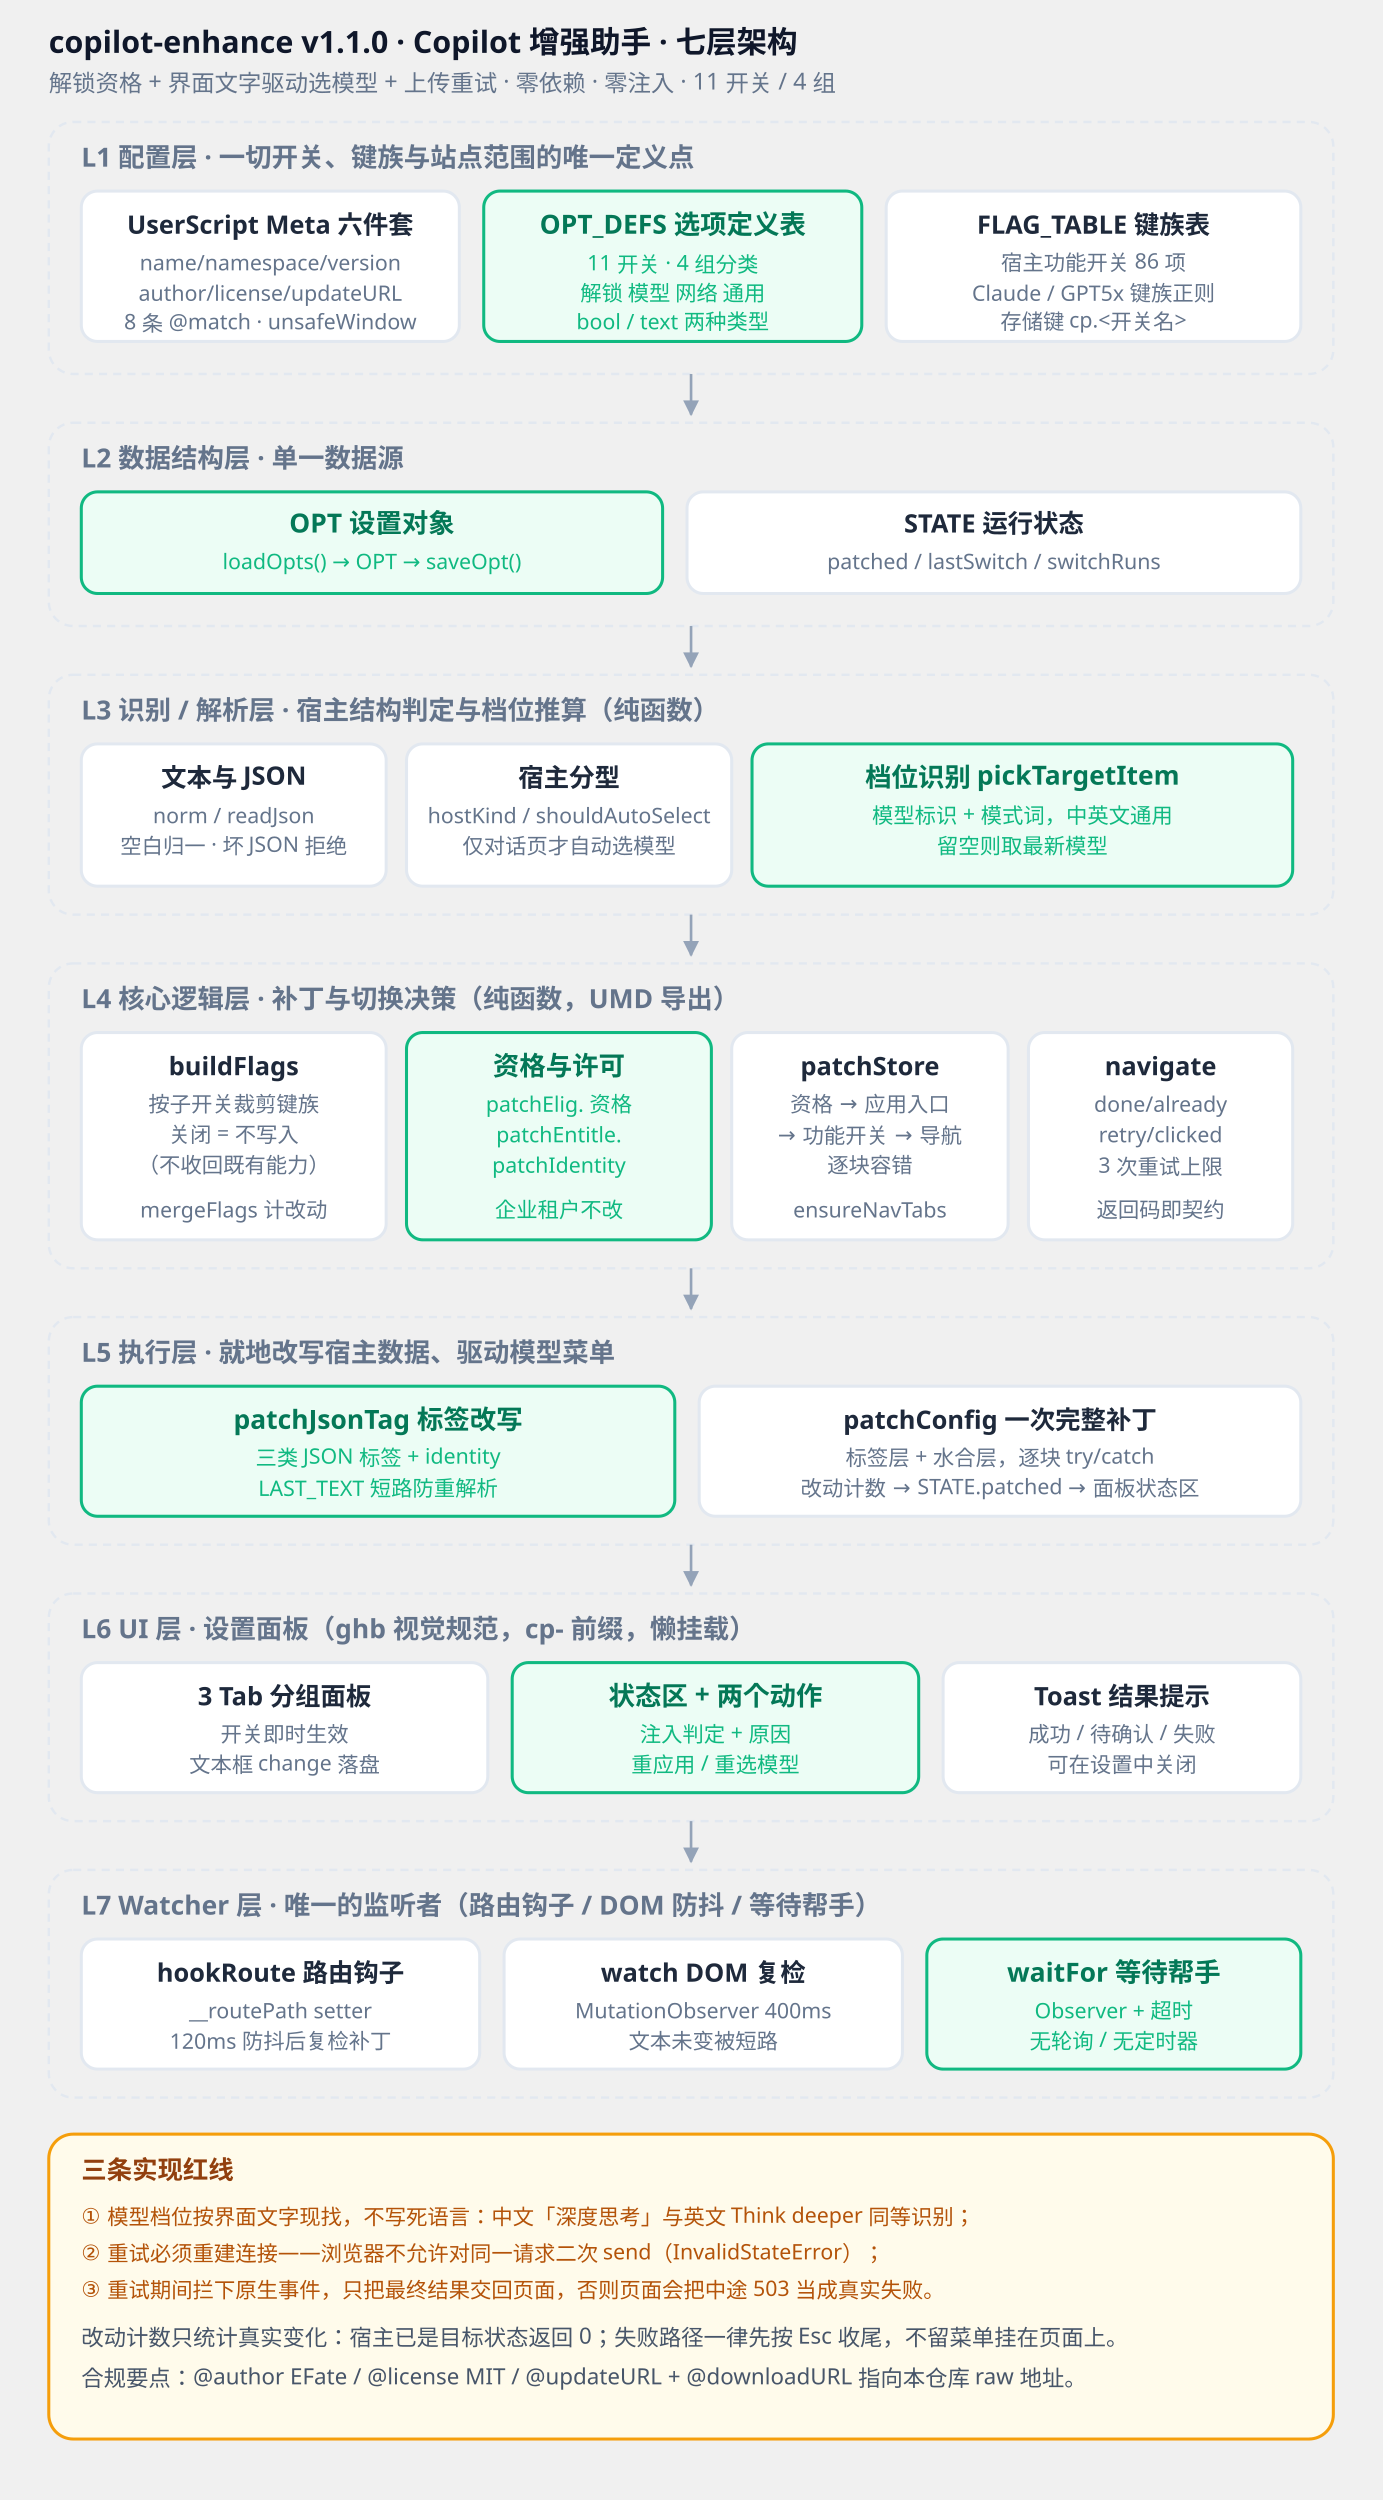
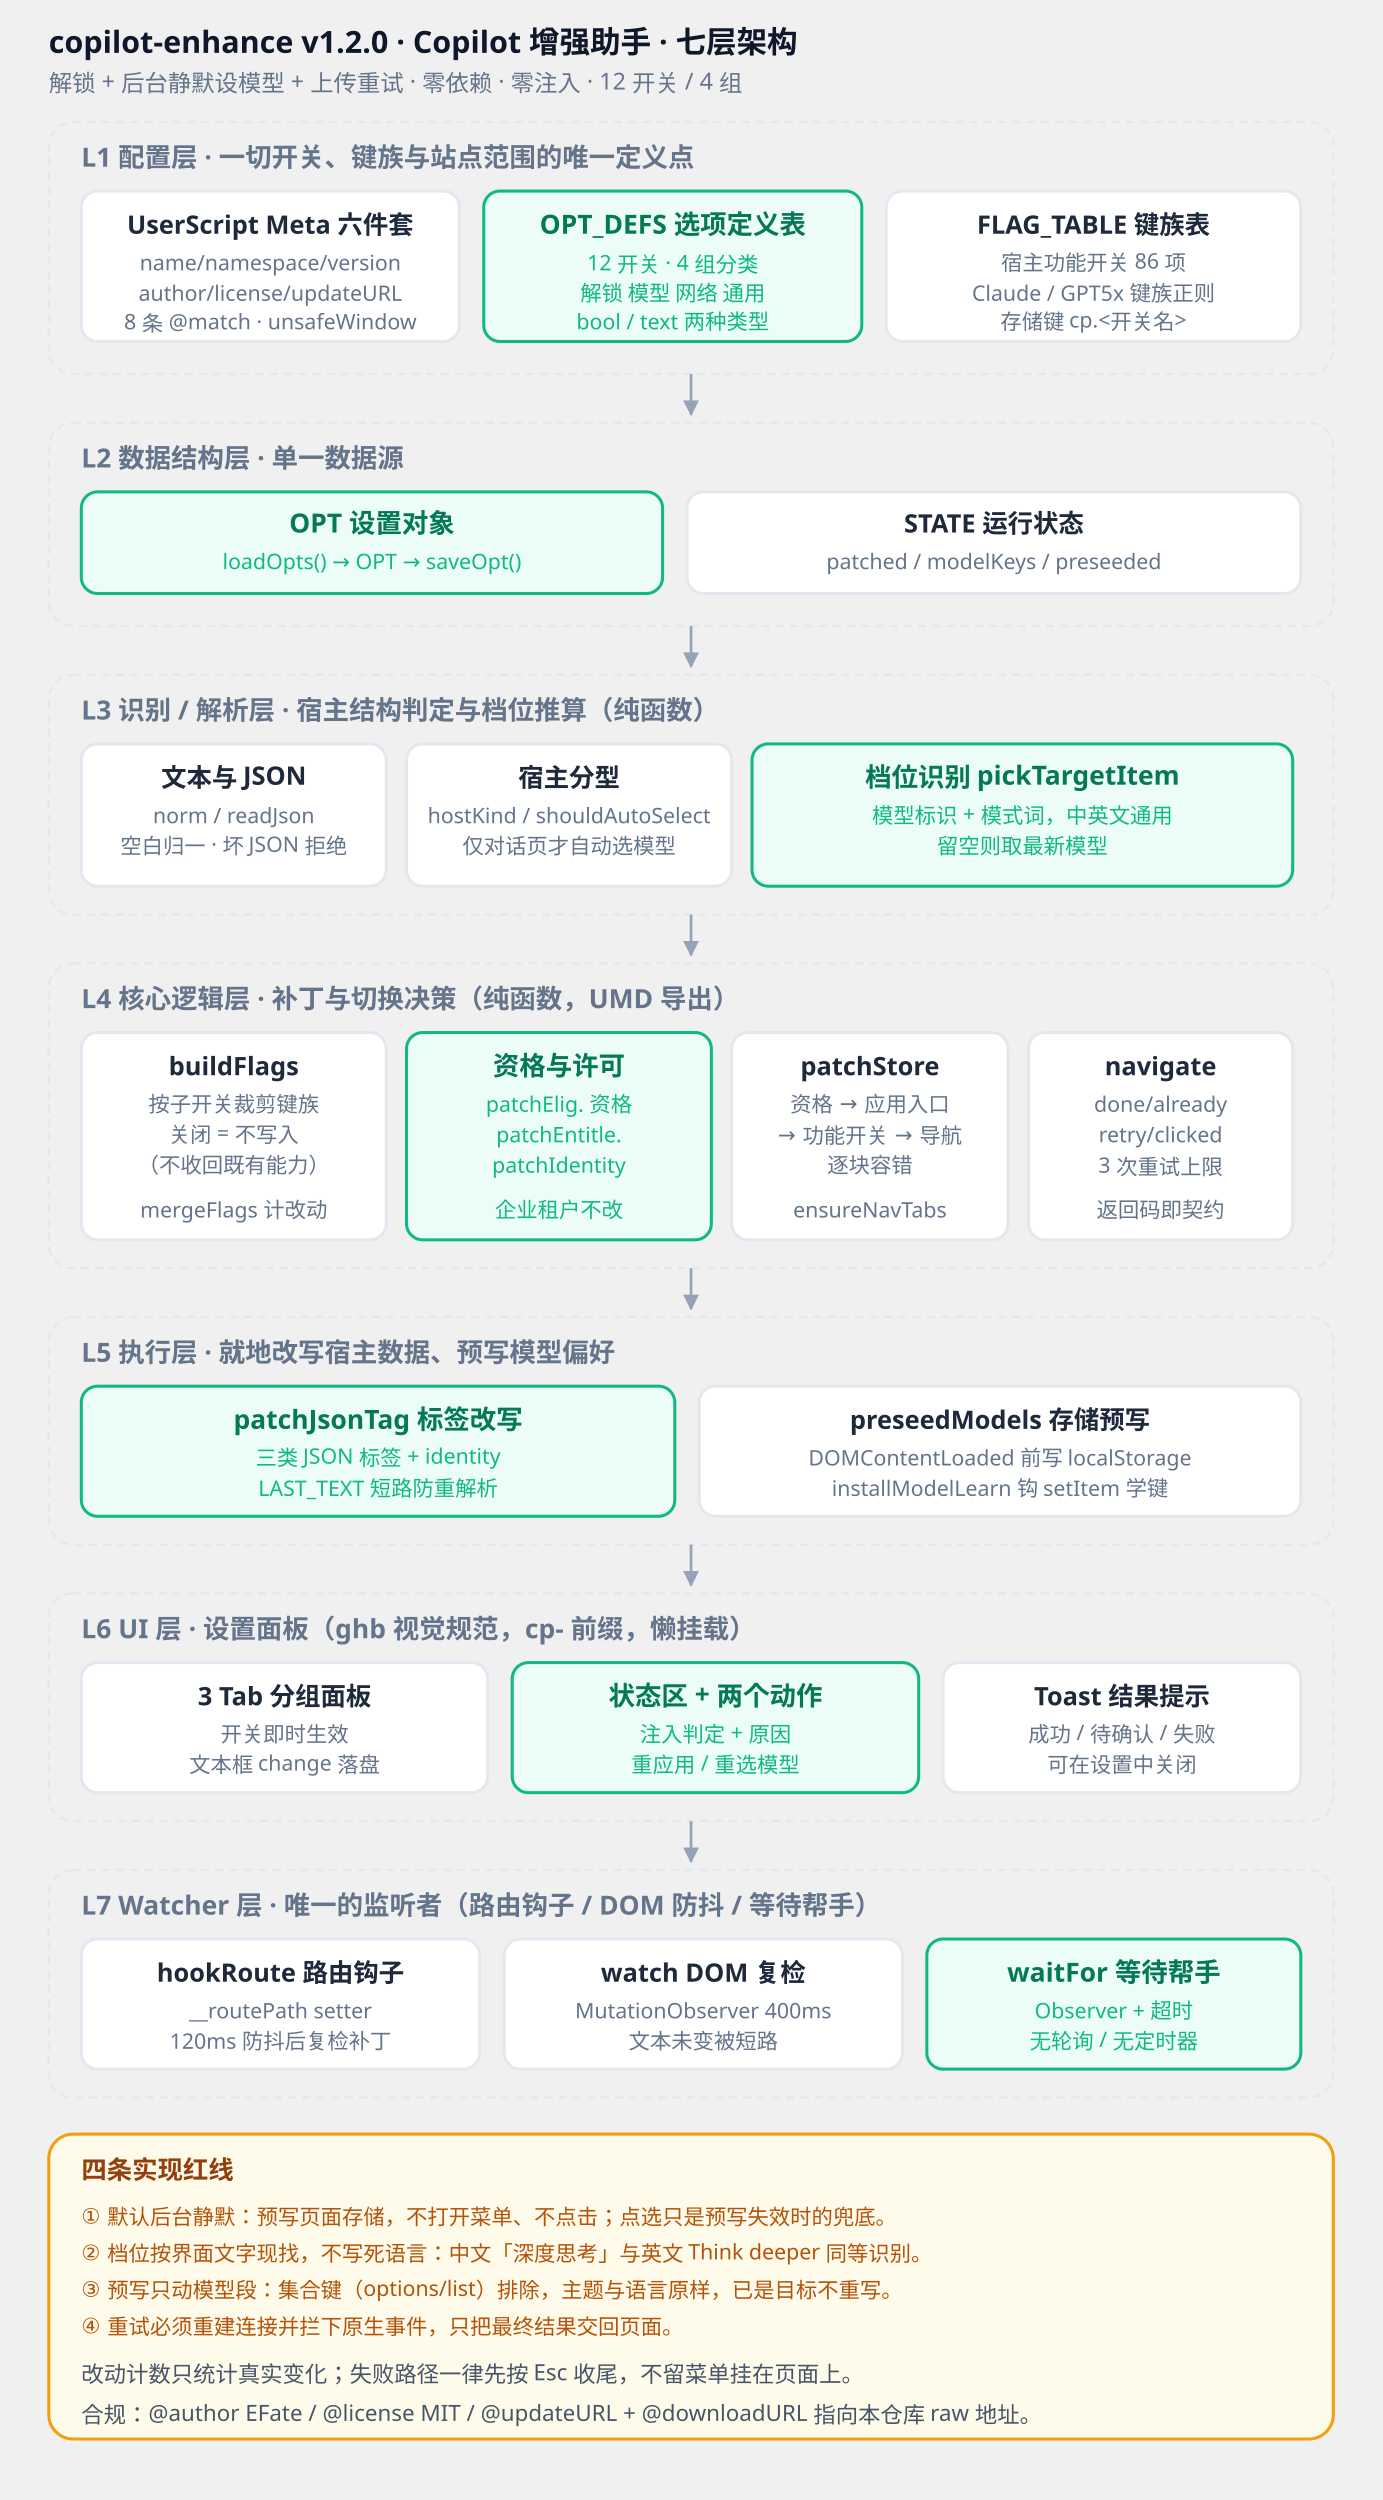
<svg xmlns="http://www.w3.org/2000/svg" viewBox="0 0 680 1230">
  <defs>
    <style>
      .layer { fill: none; stroke: #e2e8f0; stroke-width: 1.2; stroke-dasharray: 4 3; }
      .layer-title { font-family: sans-serif; font-size: 13px; font-weight: 600; fill: #64748b; }
      .node { fill: #ffffff; stroke: #e2e8f0; stroke-width: 1.5; }
      .nt { font-family: sans-serif; font-size: 12.5px; font-weight: 600; fill: #1e293b; }
      .nd { font-family: sans-serif; font-size: 10.5px; fill: #64748b; }
      .arrow { stroke: #94a3b8; stroke-width: 1.3; fill: none; }
      .band { fill: #ecfdf5; stroke: #10b981; stroke-width: 1.5; }
      .band-t { font-family: sans-serif; font-size: 13px; font-weight: 700; fill: #047857; }
      .band-d { font-family: sans-serif; font-size: 10.5px; fill: #10b981; }
      .warn { fill: #fffbeb; stroke: #f59e0b; stroke-width: 1.5; }
      .warn-t { font-family: sans-serif; font-size: 12.5px; font-weight: 600; fill: #92400e; }
      .warn-d { font-family: sans-serif; font-size: 10.5px; fill: #b45309; }
      .h1 { font-family: sans-serif; font-size: 15px; font-weight: 700; fill: #0f172a; }
      .h2 { font-family: sans-serif; font-size: 11.5px; fill: #64748b; }
      .note { font-family: sans-serif; font-size: 11px; fill: #475569; }
    </style>
    <marker id="ar" viewBox="0 0 10 10" refX="9" refY="5" markerWidth="6" markerHeight="6" orient="auto-start-reverse">
      <path d="M0 0 L10 5 L0 10 z" fill="#94a3b8" />
    </marker>
  </defs>
-   <text x="24" y="26" class="h1">copilot-enhance v1.1.0 · Copilot 增强助手 · 七层架构</text>
-   <text x="24" y="45" class="h2">解锁资格 + 界面文字驱动选模型 + 上传重试 · 零依赖 · 零注入 · 11 开关 / 4 组</text>
+   <text x="24" y="26" class="h1">copilot-enhance v1.2.0 · Copilot 增强助手 · 七层架构</text>
+   <text x="24" y="45" class="h2">解锁 + 后台静默设模型 + 上传重试 · 零依赖 · 零注入 · 12 开关 / 4 组</text>
  <rect x="24" y="60" width="632" height="124" rx="12" class="layer" />
  <text x="40" y="82" class="layer-title">L1 配置层 · 一切开关、键族与站点范围的唯一定义点</text>
  <rect x="40" y="94" width="186" height="74" rx="8" class="node" />
  <text x="133" y="115" class="nt" text-anchor="middle">UserScript Meta 六件套</text>
  <text x="133" y="133" class="nd" text-anchor="middle">name/namespace/version</text>
  <text x="133" y="148" class="nd" text-anchor="middle">author/license/updateURL</text>
  <text x="133" y="162" class="nd" text-anchor="middle">8 条 @match · unsafeWindow</text>
  <rect x="238" y="94" width="186" height="74" rx="8" class="band" />
  <text x="331" y="115" class="band-t" text-anchor="middle">OPT_DEFS 选项定义表</text>
-   <text x="331" y="133" class="band-d" text-anchor="middle">11 开关 · 4 组分类</text>
+   <text x="331" y="133" class="band-d" text-anchor="middle">12 开关 · 4 组分类</text>
  <text x="331" y="148" class="band-d" text-anchor="middle">解锁 模型 网络 通用</text>
  <text x="331" y="162" class="band-d" text-anchor="middle">bool / text 两种类型</text>
  <rect x="436" y="94" width="204" height="74" rx="8" class="node" />
  <text x="538" y="115" class="nt" text-anchor="middle">FLAG_TABLE 键族表</text>
  <text x="538" y="133" class="nd" text-anchor="middle">宿主功能开关 86 项</text>
  <text x="538" y="148" class="nd" text-anchor="middle">Claude / GPT5x 键族正则</text>
  <text x="538" y="162" class="nd" text-anchor="middle">存储键 cp.&lt;开关名&gt;</text>
  <line x1="340" y1="184" x2="340" y2="204" class="arrow" marker-end="url(#ar)" />
  <rect x="24" y="208" width="632" height="100" rx="12" class="layer" />
  <text x="40" y="230" class="layer-title">L2 数据结构层 · 单一数据源</text>
  <rect x="40" y="242" width="286" height="50" rx="8" class="band" />
  <text x="183" y="262" class="band-t" text-anchor="middle">OPT 设置对象</text>
  <text x="183" y="280" class="band-d" text-anchor="middle">loadOpts() → OPT → saveOpt()</text>
  <rect x="338" y="242" width="302" height="50" rx="8" class="node" />
  <text x="489" y="262" class="nt" text-anchor="middle">STATE 运行状态</text>
-   <text x="489" y="280" class="nd" text-anchor="middle">patched / lastSwitch / switchRuns</text>
+   <text x="489" y="280" class="nd" text-anchor="middle">patched / modelKeys / preseeded</text>
  <line x1="340" y1="308" x2="340" y2="328" class="arrow" marker-end="url(#ar)" />
  <rect x="24" y="332" width="632" height="118" rx="12" class="layer" />
  <text x="40" y="354" class="layer-title">L3 识别 / 解析层 · 宿主结构判定与档位推算（纯函数）</text>
  <rect x="40" y="366" width="150" height="70" rx="8" class="node" />
  <text x="115" y="387" class="nt" text-anchor="middle">文本与 JSON</text>
  <text x="115" y="405" class="nd" text-anchor="middle">norm / readJson</text>
  <text x="115" y="420" class="nd" text-anchor="middle">空白归一 · 坏 JSON 拒绝</text>
  <rect x="200" y="366" width="160" height="70" rx="8" class="node" />
  <text x="280" y="387" class="nt" text-anchor="middle">宿主分型</text>
  <text x="280" y="405" class="nd" text-anchor="middle">hostKind / shouldAutoSelect</text>
  <text x="280" y="420" class="nd" text-anchor="middle">仅对话页才自动选模型</text>
  <rect x="370" y="366" width="266" height="70" rx="8" class="band" />
  <text x="503" y="387" class="band-t" text-anchor="middle">档位识别 pickTargetItem</text>
  <text x="503" y="405" class="band-d" text-anchor="middle">模型标识 + 模式词，中英文通用</text>
  <text x="503" y="420" class="band-d" text-anchor="middle">留空则取最新模型</text>
  <line x1="340" y1="450" x2="340" y2="470" class="arrow" marker-end="url(#ar)" />
  <rect x="24" y="474" width="632" height="150" rx="12" class="layer" />
  <text x="40" y="496" class="layer-title">L4 核心逻辑层 · 补丁与切换决策（纯函数，UMD 导出）</text>
  <rect x="40" y="508" width="150" height="102" rx="8" class="node" />
  <text x="115" y="529" class="nt" text-anchor="middle">buildFlags</text>
  <text x="115" y="547" class="nd" text-anchor="middle">按子开关裁剪键族</text>
  <text x="115" y="562" class="nd" text-anchor="middle">关闭 = 不写入</text>
  <text x="115" y="577" class="nd" text-anchor="middle">（不收回既有能力）</text>
  <text x="115" y="599" class="nd" text-anchor="middle">mergeFlags 计改动</text>
  <rect x="200" y="508" width="150" height="102" rx="8" class="band" />
  <text x="275" y="529" class="band-t" text-anchor="middle">资格与许可</text>
  <text x="275" y="547" class="band-d" text-anchor="middle">patchElig. 资格</text>
  <text x="275" y="562" class="band-d" text-anchor="middle">patchEntitle.</text>
  <text x="275" y="577" class="band-d" text-anchor="middle">patchIdentity</text>
  <text x="275" y="599" class="band-d" text-anchor="middle">企业租户不改</text>
  <rect x="360" y="508" width="136" height="102" rx="8" class="node" />
  <text x="428" y="529" class="nt" text-anchor="middle">patchStore</text>
  <text x="428" y="547" class="nd" text-anchor="middle">资格 → 应用入口</text>
  <text x="428" y="562" class="nd" text-anchor="middle">→ 功能开关 → 导航</text>
  <text x="428" y="577" class="nd" text-anchor="middle">逐块容错</text>
  <text x="428" y="599" class="nd" text-anchor="middle">ensureNavTabs</text>
  <rect x="506" y="508" width="130" height="102" rx="8" class="node" />
  <text x="571" y="529" class="nt" text-anchor="middle">navigate</text>
  <text x="571" y="547" class="nd" text-anchor="middle">done/already</text>
  <text x="571" y="562" class="nd" text-anchor="middle">retry/clicked</text>
  <text x="571" y="577" class="nd" text-anchor="middle">3 次重试上限</text>
  <text x="571" y="599" class="nd" text-anchor="middle">返回码即契约</text>
  <line x1="340" y1="624" x2="340" y2="644" class="arrow" marker-end="url(#ar)" />
  <rect x="24" y="648" width="632" height="112" rx="12" class="layer" />
-   <text x="40" y="670" class="layer-title">L5 执行层 · 就地改写宿主数据、驱动模型菜单</text>
+   <text x="40" y="670" class="layer-title">L5 执行层 · 就地改写宿主数据、预写模型偏好</text>
  <rect x="40" y="682" width="292" height="64" rx="8" class="band" />
  <text x="186" y="703" class="band-t" text-anchor="middle">patchJsonTag 标签改写</text>
  <text x="186" y="721" class="band-d" text-anchor="middle">三类 JSON 标签 + identity</text>
  <text x="186" y="736" class="band-d" text-anchor="middle">LAST_TEXT 短路防重解析</text>
  <rect x="344" y="682" width="296" height="64" rx="8" class="node" />
-   <text x="492" y="703" class="nt" text-anchor="middle">patchConfig 一次完整补丁</text>
-   <text x="492" y="721" class="nd" text-anchor="middle">标签层 + 水合层，逐块 try/catch</text>
-   <text x="492" y="736" class="nd" text-anchor="middle">改动计数 → STATE.patched → 面板状态区</text>
+   <text x="492" y="703" class="nt" text-anchor="middle">preseedModels 存储预写</text>
+   <text x="492" y="721" class="nd" text-anchor="middle">DOMContentLoaded 前写 localStorage</text>
+   <text x="492" y="736" class="nd" text-anchor="middle">installModelLearn 钩 setItem 学键</text>
  <line x1="340" y1="760" x2="340" y2="780" class="arrow" marker-end="url(#ar)" />
  <rect x="24" y="784" width="632" height="112" rx="12" class="layer" />
  <text x="40" y="806" class="layer-title">L6 UI 层 · 设置面板（ghb 视觉规范，cp- 前缀，懒挂载）</text>
  <rect x="40" y="818" width="200" height="64" rx="8" class="node" />
  <text x="140" y="839" class="nt" text-anchor="middle">3 Tab 分组面板</text>
  <text x="140" y="857" class="nd" text-anchor="middle">开关即时生效</text>
  <text x="140" y="872" class="nd" text-anchor="middle">文本框 change 落盘</text>
  <rect x="252" y="818" width="200" height="64" rx="8" class="band" />
  <text x="352" y="839" class="band-t" text-anchor="middle">状态区 + 两个动作</text>
  <text x="352" y="857" class="band-d" text-anchor="middle">注入判定 + 原因</text>
  <text x="352" y="872" class="band-d" text-anchor="middle">重应用 / 重选模型</text>
  <rect x="464" y="818" width="176" height="64" rx="8" class="node" />
  <text x="552" y="839" class="nt" text-anchor="middle">Toast 结果提示</text>
  <text x="552" y="857" class="nd" text-anchor="middle">成功 / 待确认 / 失败</text>
  <text x="552" y="872" class="nd" text-anchor="middle">可在设置中关闭</text>
  <line x1="340" y1="896" x2="340" y2="916" class="arrow" marker-end="url(#ar)" />
  <rect x="24" y="920" width="632" height="112" rx="12" class="layer" />
  <text x="40" y="942" class="layer-title">L7 Watcher 层 · 唯一的监听者（路由钩子 / DOM 防抖 / 等待帮手）</text>
  <rect x="40" y="954" width="196" height="64" rx="8" class="node" />
  <text x="138" y="975" class="nt" text-anchor="middle">hookRoute 路由钩子</text>
  <text x="138" y="993" class="nd" text-anchor="middle">__routePath setter</text>
  <text x="138" y="1008" class="nd" text-anchor="middle">120ms 防抖后复检补丁</text>
  <rect x="248" y="954" width="196" height="64" rx="8" class="node" />
  <text x="346" y="975" class="nt" text-anchor="middle">watch DOM 复检</text>
  <text x="346" y="993" class="nd" text-anchor="middle">MutationObserver 400ms</text>
  <text x="346" y="1008" class="nd" text-anchor="middle">文本未变被短路</text>
  <rect x="456" y="954" width="184" height="64" rx="8" class="band" />
  <text x="548" y="975" class="band-t" text-anchor="middle">waitFor 等待帮手</text>
  <text x="548" y="993" class="band-d" text-anchor="middle">Observer + 超时</text>
  <text x="548" y="1008" class="band-d" text-anchor="middle">无轮询 / 无定时器</text>
  <rect x="24" y="1050" width="632" height="150" rx="12" class="warn" />
-   <text x="40" y="1072" class="warn-t">三条实现红线</text>
-   <text x="40" y="1094" class="warn-d">① 模型档位按界面文字现找，不写死语言：中文「深度思考」与英文 Think deeper 同等识别；</text>
-   <text x="40" y="1112" class="warn-d">② 重试必须重建连接——浏览器不允许对同一请求二次 send（InvalidStateError）；</text>
-   <text x="40" y="1130" class="warn-d">③ 重试期间拦下原生事件，只把最终结果交回页面，否则页面会把中途 503 当成真实失败。</text>
-   <text x="40" y="1154" class="note">改动计数只统计真实变化：宿主已是目标状态返回 0；失败路径一律先按 Esc 收尾，不留菜单挂在页面上。</text>
-   <text x="40" y="1174" class="note">合规要点：@author EFate / @license MIT / @updateURL + @downloadURL 指向本仓库 raw 地址。</text>
+   <text x="40" y="1072" class="warn-t">四条实现红线</text>
+   <text x="40" y="1094" class="warn-d">① 默认后台静默：预写页面存储，不打开菜单、不点击；点选只是预写失效时的兜底。</text>
+   <text x="40" y="1112" class="warn-d">② 档位按界面文字现找，不写死语言：中文「深度思考」与英文 Think deeper 同等识别。</text>
+   <text x="40" y="1130" class="warn-d">③ 预写只动模型段：集合键（options/list）排除，主题与语言原样，已是目标不重写。</text>
+   <text x="40" y="1148" class="warn-d">④ 重试必须重建连接并拦下原生事件，只把最终结果交回页面。</text>
+   <text x="40" y="1172" class="note">改动计数只统计真实变化；失败路径一律先按 Esc 收尾，不留菜单挂在页面上。</text>
+   <text x="40" y="1192" class="note">合规：@author EFate / @license MIT / @updateURL + @downloadURL 指向本仓库 raw 地址。</text>
</svg>
